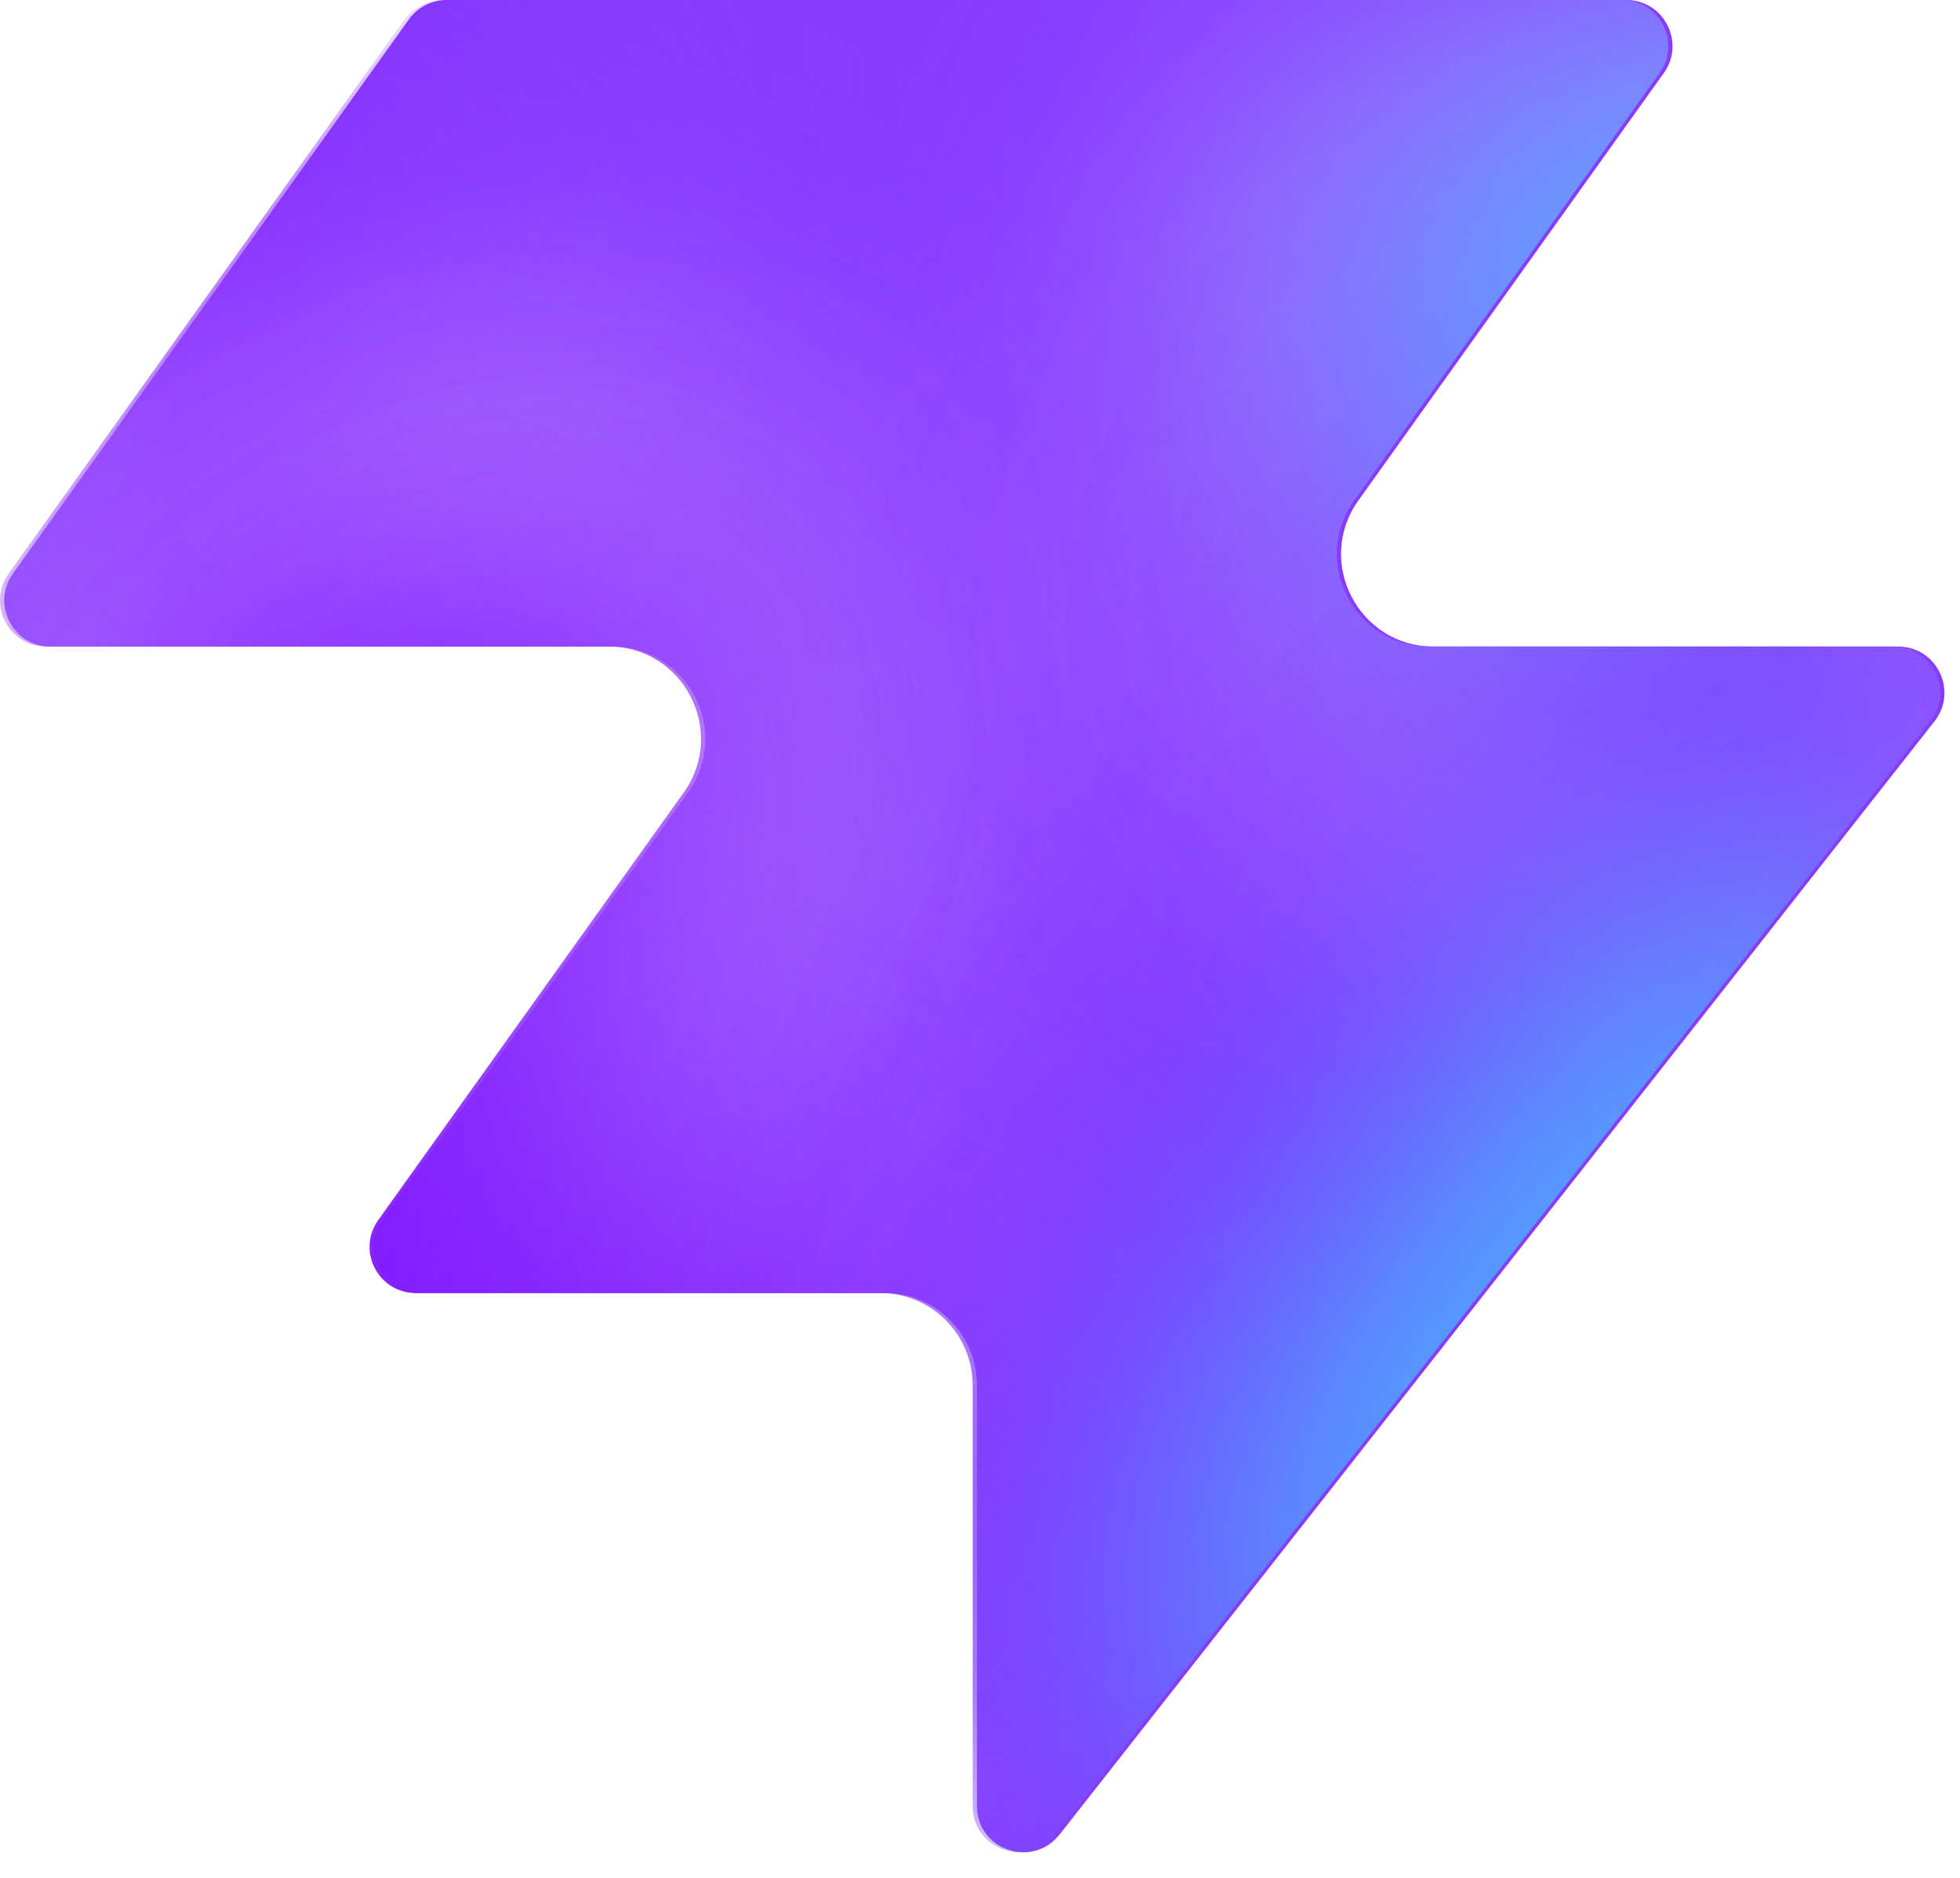
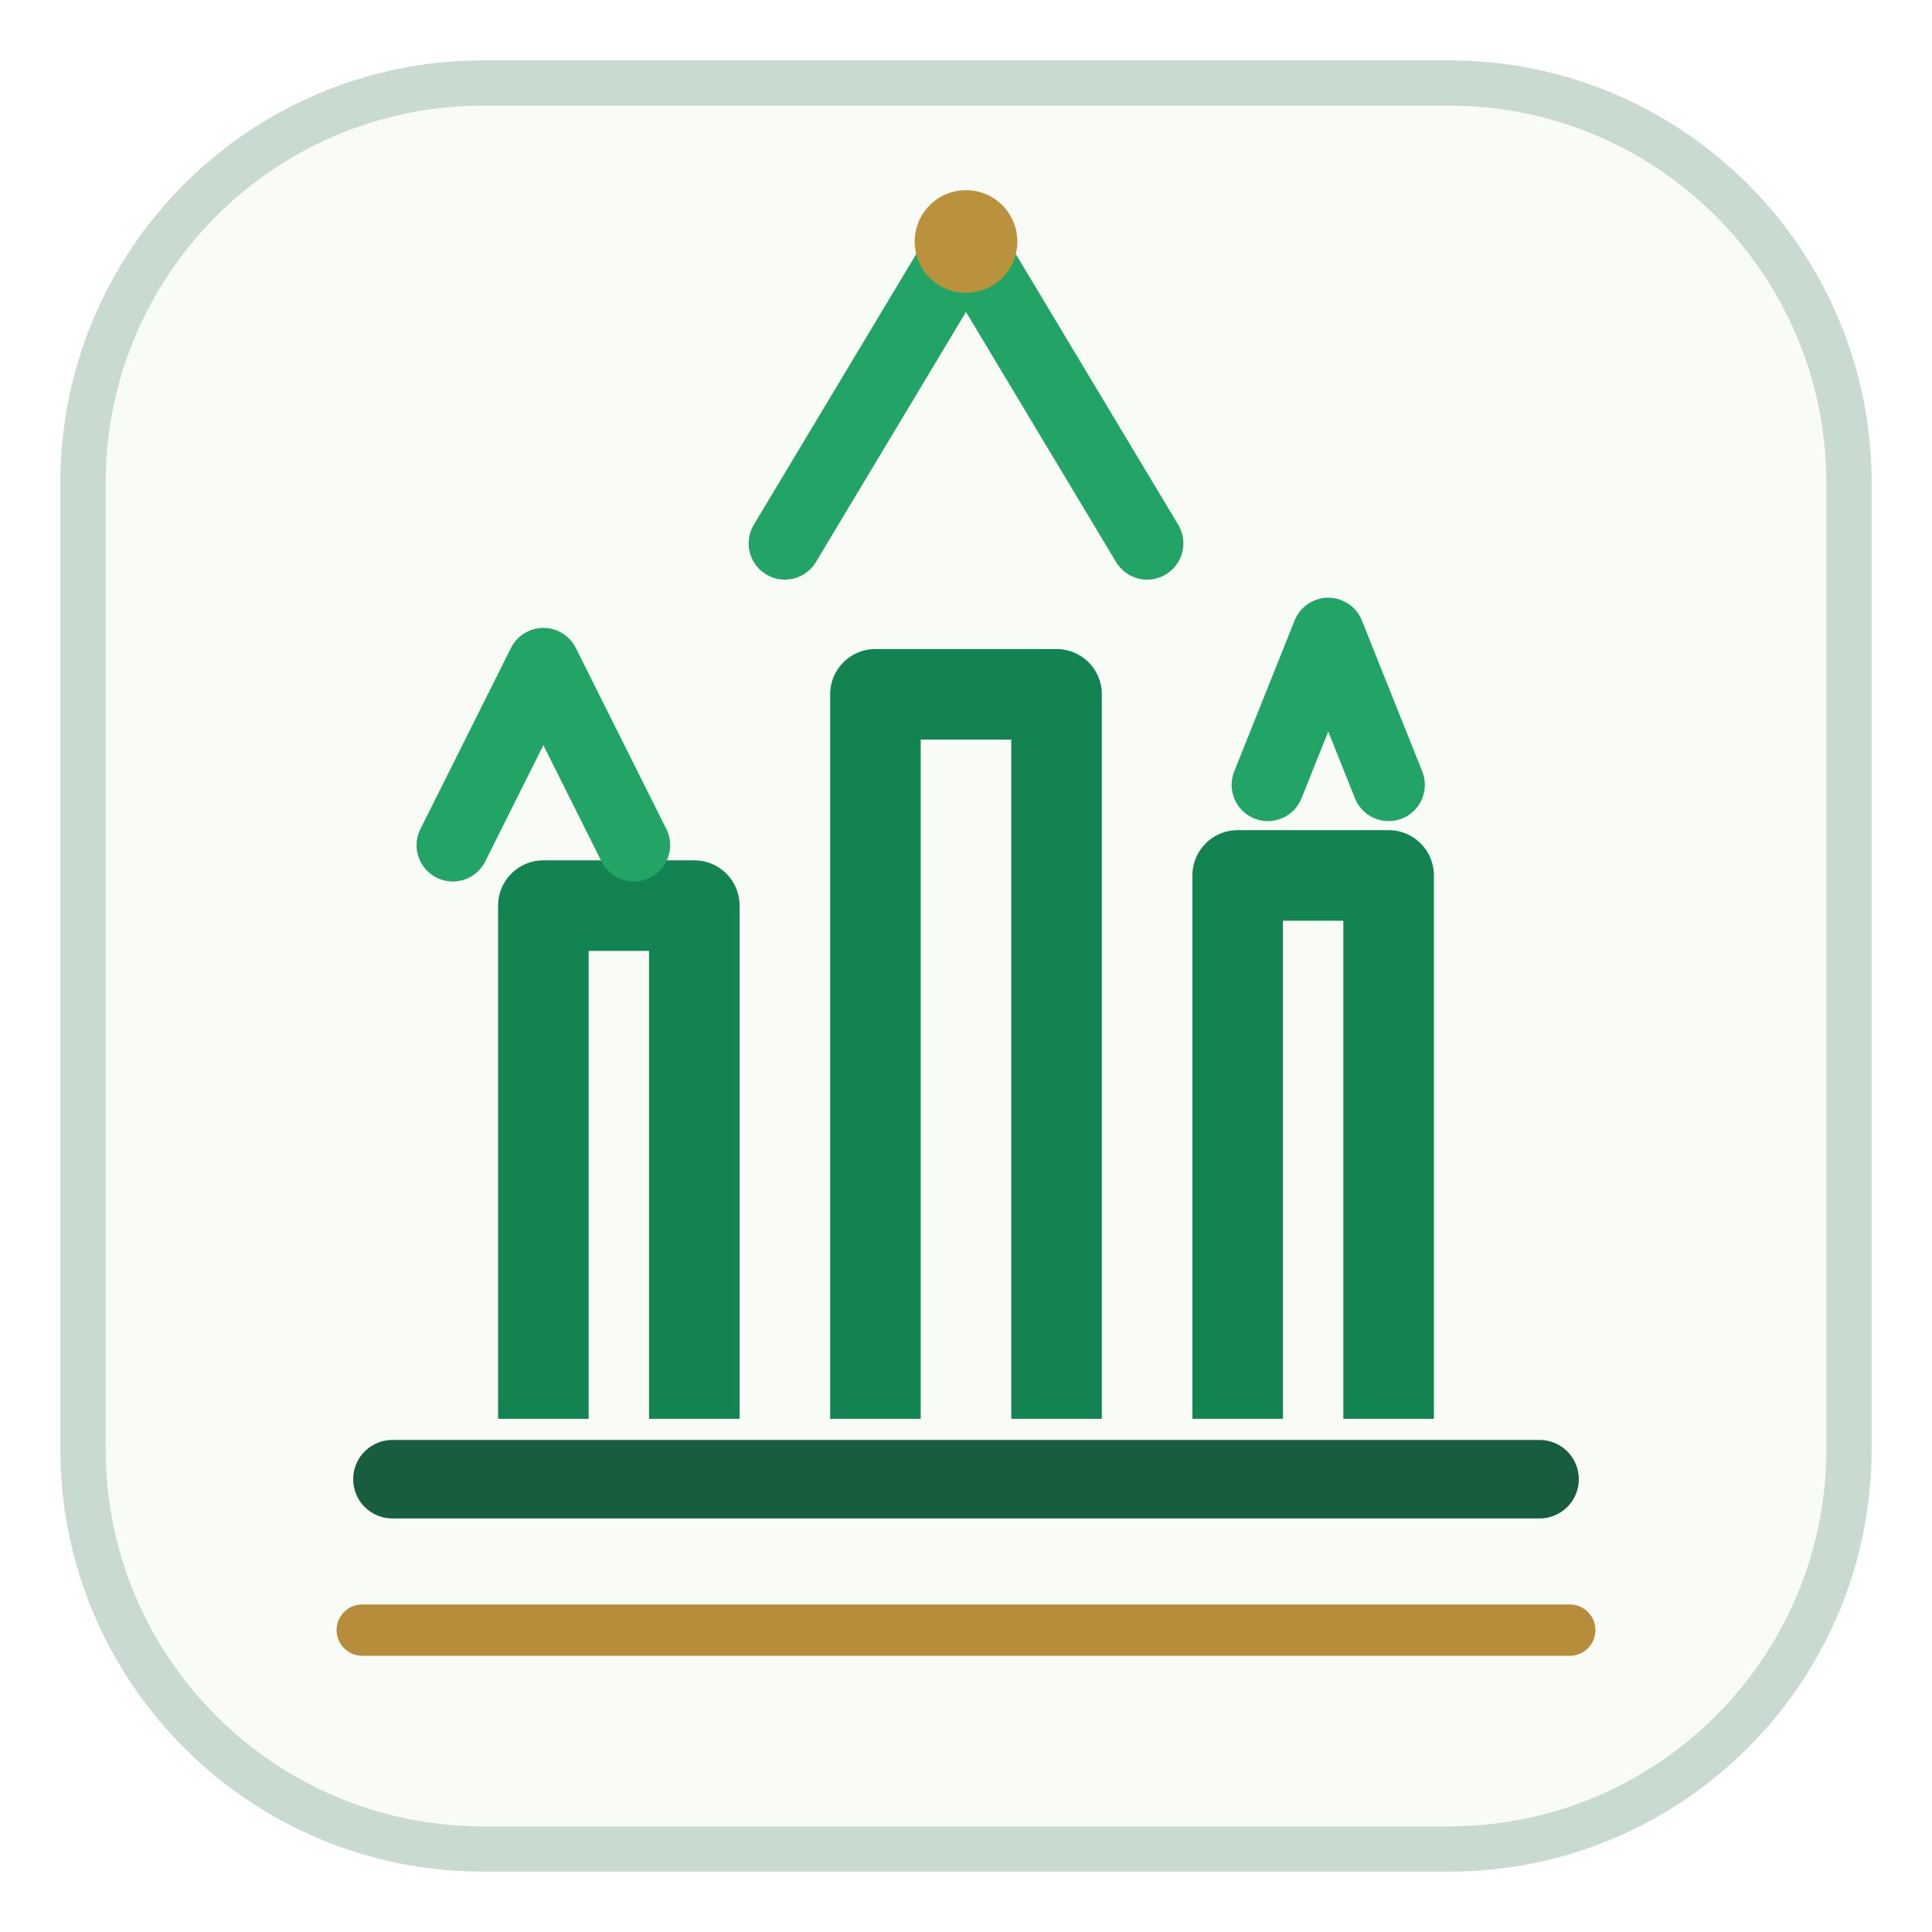
- <svg xmlns="http://www.w3.org/2000/svg" width="48" height="46" fill="none" viewBox="0 0 48 46">
-   <path fill="#863bff" d="M25.946 44.938c-.664.845-2.021.375-2.021-.698V33.937a2.26 2.26 0 0 0-2.262-2.262H10.287c-.92 0-1.456-1.04-.92-1.788l7.48-10.471c1.07-1.497 0-3.578-1.842-3.578H1.237c-.92 0-1.456-1.04-.92-1.788L10.013.474c.214-.297.556-.474.92-.474h28.894c.92 0 1.456 1.04.92 1.788l-7.48 10.471c-1.07 1.498 0 3.579 1.842 3.579h11.377c.943 0 1.473 1.088.89 1.83L25.947 44.94z" style="fill:#863bff;fill:color(display-p3 .525 .23 1);fill-opacity:1" />
-   <mask id="a" width="48" height="46" x="0" y="0" maskUnits="userSpaceOnUse" style="mask-type:alpha">
-     <path fill="#000" d="M25.842 44.938c-.664.844-2.021.375-2.021-.698V33.937a2.26 2.26 0 0 0-2.262-2.262H10.183c-.92 0-1.456-1.04-.92-1.788l7.48-10.471c1.07-1.498 0-3.579-1.842-3.579H1.133c-.92 0-1.456-1.04-.92-1.787L9.91.473c.214-.297.556-.474.92-.474h28.894c.92 0 1.456 1.04.92 1.788l-7.48 10.471c-1.07 1.498 0 3.578 1.842 3.578h11.377c.943 0 1.473 1.088.89 1.832L25.843 44.94z" style="fill:#000;fill-opacity:1" />
-   </mask>
-   <g mask="url(#a)">
-     <g filter="url(#b)">
-       <ellipse cx="5.508" cy="14.704" fill="#ede6ff" rx="5.508" ry="14.704" style="fill:#ede6ff;fill:color(display-p3 .927 .903 1);fill-opacity:1" transform="matrix(.00324 1 1 -.00324 -4.47 31.516)" />
-     </g>
-     <g filter="url(#c)">
-       <ellipse cx="10.399" cy="29.851" fill="#ede6ff" rx="10.399" ry="29.851" style="fill:#ede6ff;fill:color(display-p3 .927 .903 1);fill-opacity:1" transform="matrix(.00324 1 1 -.00324 -39.328 7.883)" />
-     </g>
-     <g filter="url(#d)">
-       <ellipse cx="5.508" cy="30.487" fill="#7e14ff" rx="5.508" ry="30.487" style="fill:#7e14ff;fill:color(display-p3 .492 .077 1);fill-opacity:1" transform="rotate(89.814 -25.913 -14.639)scale(1 -1)" />
-     </g>
-     <g filter="url(#e)">
-       <ellipse cx="5.508" cy="30.599" fill="#7e14ff" rx="5.508" ry="30.599" style="fill:#7e14ff;fill:color(display-p3 .492 .077 1);fill-opacity:1" transform="rotate(89.814 -32.644 -3.334)scale(1 -1)" />
-     </g>
-     <g filter="url(#f)">
-       <ellipse cx="5.508" cy="30.599" fill="#7e14ff" rx="5.508" ry="30.599" style="fill:#7e14ff;fill:color(display-p3 .492 .077 1);fill-opacity:1" transform="matrix(.00324 1 1 -.00324 -34.34 30.47)" />
-     </g>
-     <g filter="url(#g)">
-       <ellipse cx="14.072" cy="22.078" fill="#ede6ff" rx="14.072" ry="22.078" style="fill:#ede6ff;fill:color(display-p3 .927 .903 1);fill-opacity:1" transform="rotate(93.35 24.506 48.493)scale(-1 1)" />
-     </g>
-     <g filter="url(#h)">
-       <ellipse cx="3.47" cy="21.501" fill="#7e14ff" rx="3.47" ry="21.501" style="fill:#7e14ff;fill:color(display-p3 .492 .077 1);fill-opacity:1" transform="rotate(89.009 28.708 47.59)scale(-1 1)" />
-     </g>
-     <g filter="url(#i)">
-       <ellipse cx="3.47" cy="21.501" fill="#7e14ff" rx="3.47" ry="21.501" style="fill:#7e14ff;fill:color(display-p3 .492 .077 1);fill-opacity:1" transform="rotate(89.009 28.708 47.59)scale(-1 1)" />
-     </g>
-     <g filter="url(#j)">
-       <ellipse cx=".387" cy="8.972" fill="#7e14ff" rx="4.407" ry="29.108" style="fill:#7e14ff;fill:color(display-p3 .492 .077 1);fill-opacity:1" transform="rotate(39.51 .387 8.972)" />
-     </g>
-     <g filter="url(#k)">
-       <ellipse cx="47.523" cy="-6.092" fill="#7e14ff" rx="4.407" ry="29.108" style="fill:#7e14ff;fill:color(display-p3 .492 .077 1);fill-opacity:1" transform="rotate(37.892 47.523 -6.092)" />
-     </g>
-     <g filter="url(#l)">
-       <ellipse cx="41.412" cy="6.333" fill="#47bfff" rx="5.971" ry="9.665" style="fill:#47bfff;fill:color(display-p3 .28 .748 1);fill-opacity:1" transform="rotate(37.892 41.412 6.333)" />
-     </g>
-     <g filter="url(#m)">
-       <ellipse cx="-1.879" cy="38.332" fill="#7e14ff" rx="4.407" ry="29.108" style="fill:#7e14ff;fill:color(display-p3 .492 .077 1);fill-opacity:1" transform="rotate(37.892 -1.88 38.332)" />
-     </g>
-     <g filter="url(#n)">
-       <ellipse cx="-1.879" cy="38.332" fill="#7e14ff" rx="4.407" ry="29.108" style="fill:#7e14ff;fill:color(display-p3 .492 .077 1);fill-opacity:1" transform="rotate(37.892 -1.88 38.332)" />
-     </g>
-     <g filter="url(#o)">
-       <ellipse cx="35.651" cy="29.907" fill="#7e14ff" rx="4.407" ry="29.108" style="fill:#7e14ff;fill:color(display-p3 .492 .077 1);fill-opacity:1" transform="rotate(37.892 35.651 29.907)" />
-     </g>
-     <g filter="url(#p)">
-       <ellipse cx="38.418" cy="32.4" fill="#47bfff" rx="5.971" ry="15.297" style="fill:#47bfff;fill:color(display-p3 .28 .748 1);fill-opacity:1" transform="rotate(37.892 38.418 32.4)" />
-     </g>
-   </g>
-   <defs>
-     <filter id="b" width="60.045" height="41.654" x="-19.77" y="16.149" color-interpolation-filters="sRGB" filterUnits="userSpaceOnUse">
-       <feFlood flood-opacity="0" result="BackgroundImageFix" />
-       <feBlend in="SourceGraphic" in2="BackgroundImageFix" result="shape" />
-       <feGaussianBlur result="effect1_foregroundBlur_2002_17158" stdDeviation="7.659" />
-     </filter>
-     <filter id="c" width="90.34" height="51.437" x="-54.613" y="-7.533" color-interpolation-filters="sRGB" filterUnits="userSpaceOnUse">
-       <feFlood flood-opacity="0" result="BackgroundImageFix" />
-       <feBlend in="SourceGraphic" in2="BackgroundImageFix" result="shape" />
-       <feGaussianBlur result="effect1_foregroundBlur_2002_17158" stdDeviation="7.659" />
-     </filter>
-     <filter id="d" width="79.355" height="29.4" x="-49.64" y="2.03" color-interpolation-filters="sRGB" filterUnits="userSpaceOnUse">
-       <feFlood flood-opacity="0" result="BackgroundImageFix" />
-       <feBlend in="SourceGraphic" in2="BackgroundImageFix" result="shape" />
-       <feGaussianBlur result="effect1_foregroundBlur_2002_17158" stdDeviation="4.596" />
-     </filter>
-     <filter id="e" width="79.579" height="29.4" x="-45.045" y="20.029" color-interpolation-filters="sRGB" filterUnits="userSpaceOnUse">
-       <feFlood flood-opacity="0" result="BackgroundImageFix" />
-       <feBlend in="SourceGraphic" in2="BackgroundImageFix" result="shape" />
-       <feGaussianBlur result="effect1_foregroundBlur_2002_17158" stdDeviation="4.596" />
-     </filter>
-     <filter id="f" width="79.579" height="29.4" x="-43.513" y="21.178" color-interpolation-filters="sRGB" filterUnits="userSpaceOnUse">
-       <feFlood flood-opacity="0" result="BackgroundImageFix" />
-       <feBlend in="SourceGraphic" in2="BackgroundImageFix" result="shape" />
-       <feGaussianBlur result="effect1_foregroundBlur_2002_17158" stdDeviation="4.596" />
-     </filter>
-     <filter id="g" width="74.749" height="58.852" x="15.756" y="-17.901" color-interpolation-filters="sRGB" filterUnits="userSpaceOnUse">
-       <feFlood flood-opacity="0" result="BackgroundImageFix" />
-       <feBlend in="SourceGraphic" in2="BackgroundImageFix" result="shape" />
-       <feGaussianBlur result="effect1_foregroundBlur_2002_17158" stdDeviation="7.659" />
-     </filter>
-     <filter id="h" width="61.377" height="25.362" x="23.548" y="2.284" color-interpolation-filters="sRGB" filterUnits="userSpaceOnUse">
-       <feFlood flood-opacity="0" result="BackgroundImageFix" />
-       <feBlend in="SourceGraphic" in2="BackgroundImageFix" result="shape" />
-       <feGaussianBlur result="effect1_foregroundBlur_2002_17158" stdDeviation="4.596" />
-     </filter>
-     <filter id="i" width="61.377" height="25.362" x="23.548" y="2.284" color-interpolation-filters="sRGB" filterUnits="userSpaceOnUse">
-       <feFlood flood-opacity="0" result="BackgroundImageFix" />
-       <feBlend in="SourceGraphic" in2="BackgroundImageFix" result="shape" />
-       <feGaussianBlur result="effect1_foregroundBlur_2002_17158" stdDeviation="4.596" />
-     </filter>
-     <filter id="j" width="56.045" height="63.649" x="-27.636" y="-22.853" color-interpolation-filters="sRGB" filterUnits="userSpaceOnUse">
-       <feFlood flood-opacity="0" result="BackgroundImageFix" />
-       <feBlend in="SourceGraphic" in2="BackgroundImageFix" result="shape" />
-       <feGaussianBlur result="effect1_foregroundBlur_2002_17158" stdDeviation="4.596" />
-     </filter>
-     <filter id="k" width="54.814" height="64.646" x="20.116" y="-38.415" color-interpolation-filters="sRGB" filterUnits="userSpaceOnUse">
-       <feFlood flood-opacity="0" result="BackgroundImageFix" />
-       <feBlend in="SourceGraphic" in2="BackgroundImageFix" result="shape" />
-       <feGaussianBlur result="effect1_foregroundBlur_2002_17158" stdDeviation="4.596" />
-     </filter>
-     <filter id="l" width="33.541" height="35.313" x="24.641" y="-11.323" color-interpolation-filters="sRGB" filterUnits="userSpaceOnUse">
-       <feFlood flood-opacity="0" result="BackgroundImageFix" />
-       <feBlend in="SourceGraphic" in2="BackgroundImageFix" result="shape" />
-       <feGaussianBlur result="effect1_foregroundBlur_2002_17158" stdDeviation="4.596" />
-     </filter>
-     <filter id="m" width="54.814" height="64.646" x="-29.286" y="6.009" color-interpolation-filters="sRGB" filterUnits="userSpaceOnUse">
-       <feFlood flood-opacity="0" result="BackgroundImageFix" />
-       <feBlend in="SourceGraphic" in2="BackgroundImageFix" result="shape" />
-       <feGaussianBlur result="effect1_foregroundBlur_2002_17158" stdDeviation="4.596" />
-     </filter>
-     <filter id="n" width="54.814" height="64.646" x="-29.286" y="6.009" color-interpolation-filters="sRGB" filterUnits="userSpaceOnUse">
-       <feFlood flood-opacity="0" result="BackgroundImageFix" />
-       <feBlend in="SourceGraphic" in2="BackgroundImageFix" result="shape" />
-       <feGaussianBlur result="effect1_foregroundBlur_2002_17158" stdDeviation="4.596" />
-     </filter>
-     <filter id="o" width="54.814" height="64.646" x="8.244" y="-2.416" color-interpolation-filters="sRGB" filterUnits="userSpaceOnUse">
-       <feFlood flood-opacity="0" result="BackgroundImageFix" />
-       <feBlend in="SourceGraphic" in2="BackgroundImageFix" result="shape" />
-       <feGaussianBlur result="effect1_foregroundBlur_2002_17158" stdDeviation="4.596" />
-     </filter>
-     <filter id="p" width="39.409" height="43.623" x="18.713" y="10.588" color-interpolation-filters="sRGB" filterUnits="userSpaceOnUse">
-       <feFlood flood-opacity="0" result="BackgroundImageFix" />
-       <feBlend in="SourceGraphic" in2="BackgroundImageFix" result="shape" />
-       <feGaussianBlur result="effect1_foregroundBlur_2002_17158" stdDeviation="4.596" />
-     </filter>
-   </defs>
+ <svg xmlns="http://www.w3.org/2000/svg" viewBox="0 0 64 64" role="img" aria-label="DAWANA Islamic Foundation">
+   <rect x="2" y="2" width="60" height="60" rx="14" fill="#f9fbf6" />
+   <rect x="2.75" y="2.75" width="58.5" height="58.5" rx="13.25" fill="none" stroke="#c9dbd0" stroke-width="1.5" />
+   <path d="M13 49h38" fill="none" stroke="#185d3d" stroke-width="2.6" stroke-linecap="round" />
+   <path d="M18 47V30h5v17m6 0V23h6v24m6 0V29h5v18" fill="none" stroke="#138451" stroke-width="3" stroke-linejoin="round" />
+   <path d="M15 28l3-6 3 6m5-10 6-10 6 10m4 8 2-5 2 5" fill="none" stroke="#22a467" stroke-width="2.4" stroke-linecap="round" stroke-linejoin="round" />
+   <circle cx="32" cy="8" r="1.7" fill="#ba923d" />
+   <path d="M12 54h40" stroke="#b78c3a" stroke-width="1.7" stroke-linecap="round" />
</svg>
